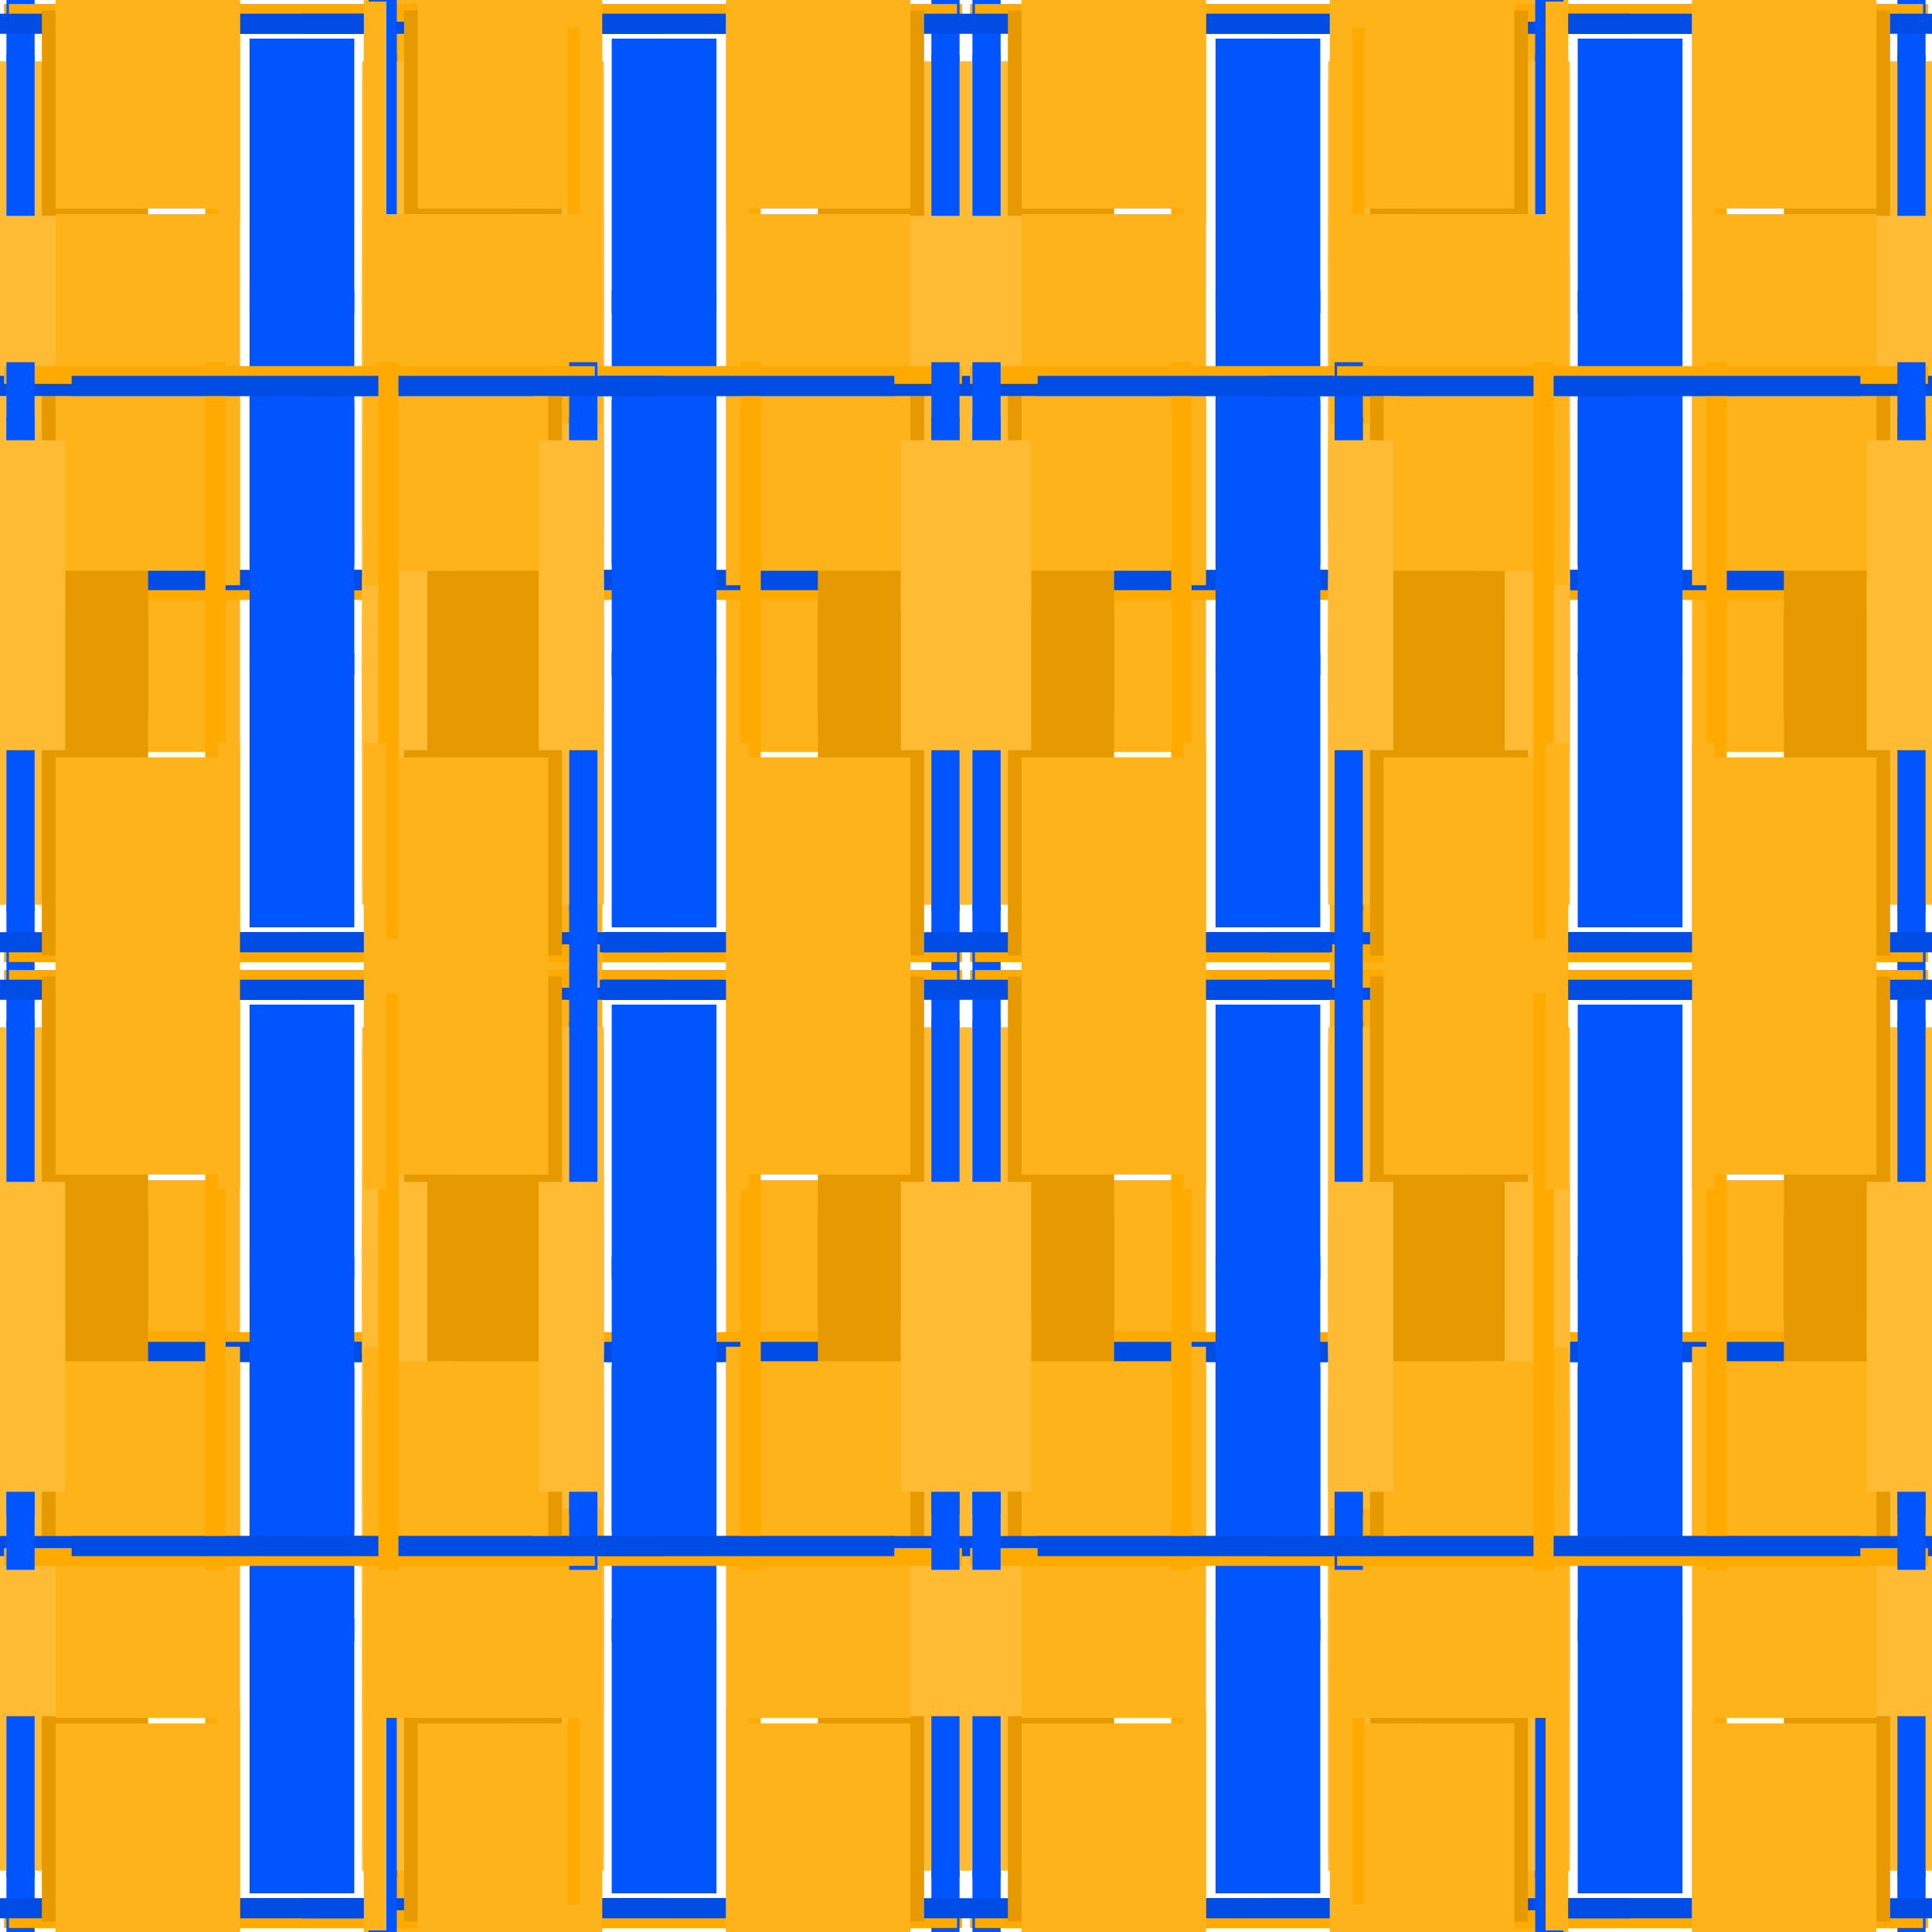
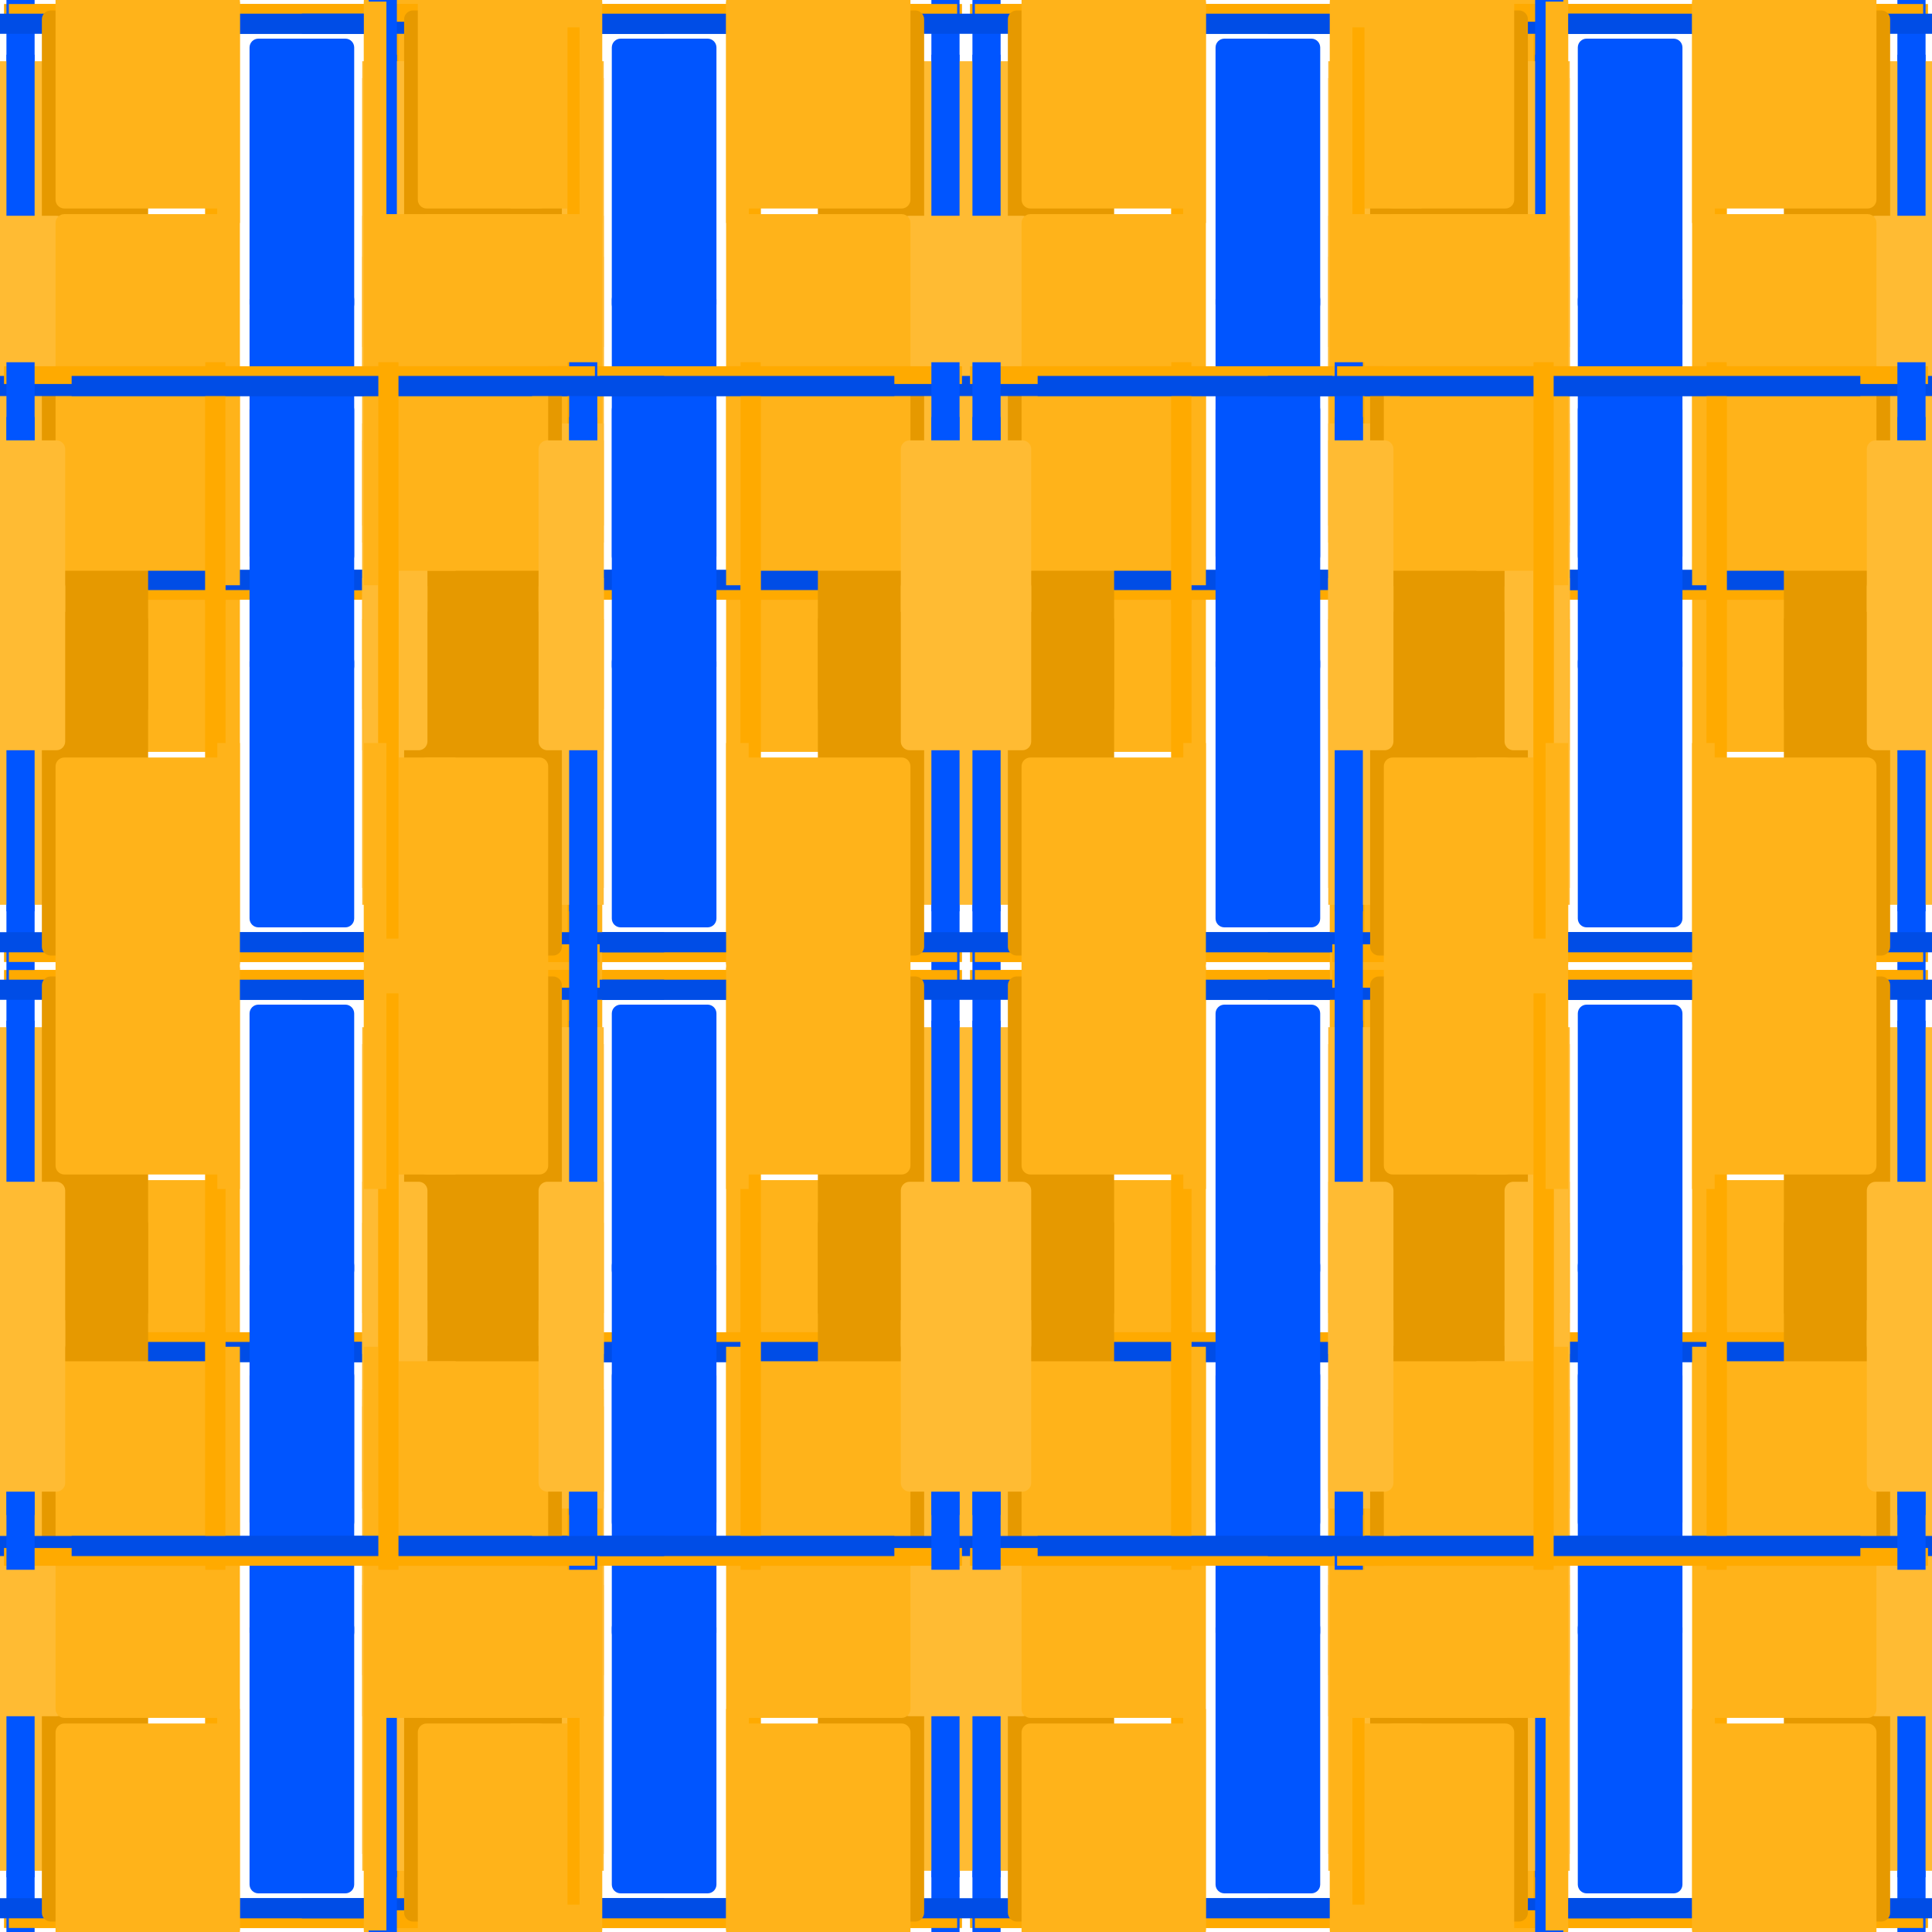
<svg xmlns="http://www.w3.org/2000/svg" xmlns:xlink="http://www.w3.org/1999/xlink" width="100%" height="100%" viewBox="0 0 2400 2400" style="stroke-width:0;background-color:#121212">
  <symbol id="quad3">
    <symbol id="quad2">
      <symbol id="quad1">
        <symbol id="quad0">
-           <rect x="5" y="5" width="734" height="22" rx="0" style="fill:hsl(40,100%,50%);fill-opacity:1" transform="rotate(0 0 0)translate(0 0)skewX(0)skewY(0)scale(1 1)" />"/&gt;<rect x="-16" y="319" width="133" height="355" rx="0" style="fill:hsl(40,100%,60%);fill-opacity:1" transform="rotate(0 0 0)translate(0 0)skewX(0)skewY(0)scale(1 1)" />"/&gt;<rect x="89" y="17" width="736" height="25" rx="0" style="fill:hsl(220,100%,45%);fill-opacity:1" transform="rotate(0 0 0)translate(0 0)skewX(0)skewY(0)scale(1 1)" />"/&gt;<rect x="52" y="310" width="132" height="427" rx="0" style="fill:hsl(40,100%,45%);fill-opacity:1" transform="rotate(0 0 0)translate(0 0)skewX(0)skewY(0)scale(1 1)" />"/&gt;<rect x="470" y="-15" width="25" height="731" rx="0" style="fill:hsl(40,100%,50%);fill-opacity:1" transform="rotate(0 0 0)translate(0 0)skewX(0)skewY(0)scale(1 1)" />"/&gt;<rect x="69" y="491" width="221" height="443" rx="0" style="fill:hsl(40,100%,55%);fill-opacity:1" transform="rotate(0 0 0)translate(0 0)skewX(0)skewY(0)scale(1 1)" />"/&gt;<rect x="452" y="473" width="28" height="725" rx="0" style="fill:hsl(40,100%,55%);fill-opacity:1" transform="rotate(0 0 0)translate(0 0)skewX(0)skewY(0)scale(1 1)" />"/&gt;<rect x="310" y="48" width="124" height="341" rx="0" style="fill:hsl(220,100%,50%);fill-opacity:1" transform="rotate(0 0 0)translate(0 0)skewX(0)skewY(0)scale(1 1)" />"/&gt;<rect x="8" y="-48" width="35" height="730" rx="0" style="fill:hsl(220,100%,50%);fill-opacity:1" transform="rotate(0 0 0)translate(0 0)skewX(0)skewY(0)scale(1 1)" />"/&gt;<rect x="-82" y="97" width="163" height="385" rx="0" style="fill:hsl(40,100%,60%);fill-opacity:1" transform="rotate(0 0 0)translate(0 0)skewX(0)skewY(0)scale(1 1)" />"/&gt;</symbol>
+           <rect x="5" y="5" width="734" height="22" rx="0" transform-origin="0 0" style="fill:hsl(40,100%,50%);fill-opacity:1" transform="rotate(0)translate(0 0)skewX(0)skewY(0)scale(1 1)" />
+           <rect x="-16" y="319" width="133" height="355" rx="11" transform-origin="0 0" style="fill:hsl(40,100%,60%);fill-opacity:1" transform="rotate(0)translate(0 0)skewX(0)skewY(0)scale(1 1)" />
+           <rect x="89" y="17" width="736" height="25" rx="0" transform-origin="0 0" style="fill:hsl(220,100%,45%);fill-opacity:1" transform="rotate(0)translate(0 0)skewX(0)skewY(0)scale(1 1)" />
+           <rect x="52" y="310" width="132" height="427" rx="11" transform-origin="0 0" style="fill:hsl(40,100%,45%);fill-opacity:1" transform="rotate(0)translate(0 0)skewX(0)skewY(0)scale(1 1)" />
+           <rect x="470" y="-15" width="25" height="731" rx="0" transform-origin="0 0" style="fill:hsl(40,100%,50%);fill-opacity:1" transform="rotate(0)translate(0 0)skewX(0)skewY(0)scale(1 1)" />
+           <rect x="69" y="491" width="221" height="443" rx="11" transform-origin="0 0" style="fill:hsl(40,100%,55%);fill-opacity:1" transform="rotate(0)translate(0 0)skewX(0)skewY(0)scale(1 1)" />
+           <rect x="452" y="473" width="28" height="725" rx="0" transform-origin="0 0" style="fill:hsl(40,100%,55%);fill-opacity:1" transform="rotate(0)translate(0 0)skewX(0)skewY(0)scale(1 1)" />
+           <rect x="310" y="48" width="124" height="341" rx="11" transform-origin="0 0" style="fill:hsl(220,100%,50%);fill-opacity:1" transform="rotate(0)translate(0 0)skewX(0)skewY(0)scale(1 1)" />
+           <rect x="8" y="-48" width="35" height="730" rx="0" transform-origin="0 0" style="fill:hsl(220,100%,50%);fill-opacity:1" transform="rotate(0)translate(0 0)skewX(0)skewY(0)scale(1 1)" />
+           <rect x="-82" y="97" width="163" height="385" rx="11" transform-origin="0 0" style="fill:hsl(40,100%,60%);fill-opacity:1" transform="rotate(0)translate(0 0)skewX(0)skewY(0)scale(1 1)" />
+         </symbol>
        <g>
          <use xlink:href="#quad0" />
        </g>
-         <g transform="scale(-1 1) translate(-750.11 0)">
+         <g transform="scale(-1 1) translate(-750 0)">
          <use xlink:href="#quad0" />
        </g>
-         <g transform="scale(-1 -1) translate(-750.11 -750.11)">
+         <g transform="scale(-1 -1) translate(-750 -750)">
          <use xlink:href="#quad0" />
        </g>
-         <g transform="scale(1 -1) translate(0 -750.11)">
+         <g transform="scale(1 -1) translate(0 -750)">
          <use xlink:href="#quad0" />
        </g>
      </symbol>
      <g>
        <use xlink:href="#quad1" />
      </g>
      <g transform="scale(-1 1) translate(-1200 0)">
        <use xlink:href="#quad1" />
      </g>
      <g transform="scale(-1 -1) translate(-1200 -1200)">
        <use xlink:href="#quad1" />
      </g>
      <g transform="scale(1 -1) translate(0 -1200)">
        <use xlink:href="#quad1" />
      </g>
    </symbol>
    <g>
      <use xlink:href="#quad2" />
    </g>
    <g transform="scale(-1 1) translate(-2400 0)">
      <use xlink:href="#quad2" />
    </g>
    <g transform="scale(-1 -1) translate(-2400 -2400)">
      <use xlink:href="#quad2" />
    </g>
    <g transform="scale(1 -1) translate(0 -2400)">
      <use xlink:href="#quad2" />
    </g>
  </symbol>
  <g transform="scale(1 1)">
    <use xlink:href="#quad3" />
  </g>
</svg>
